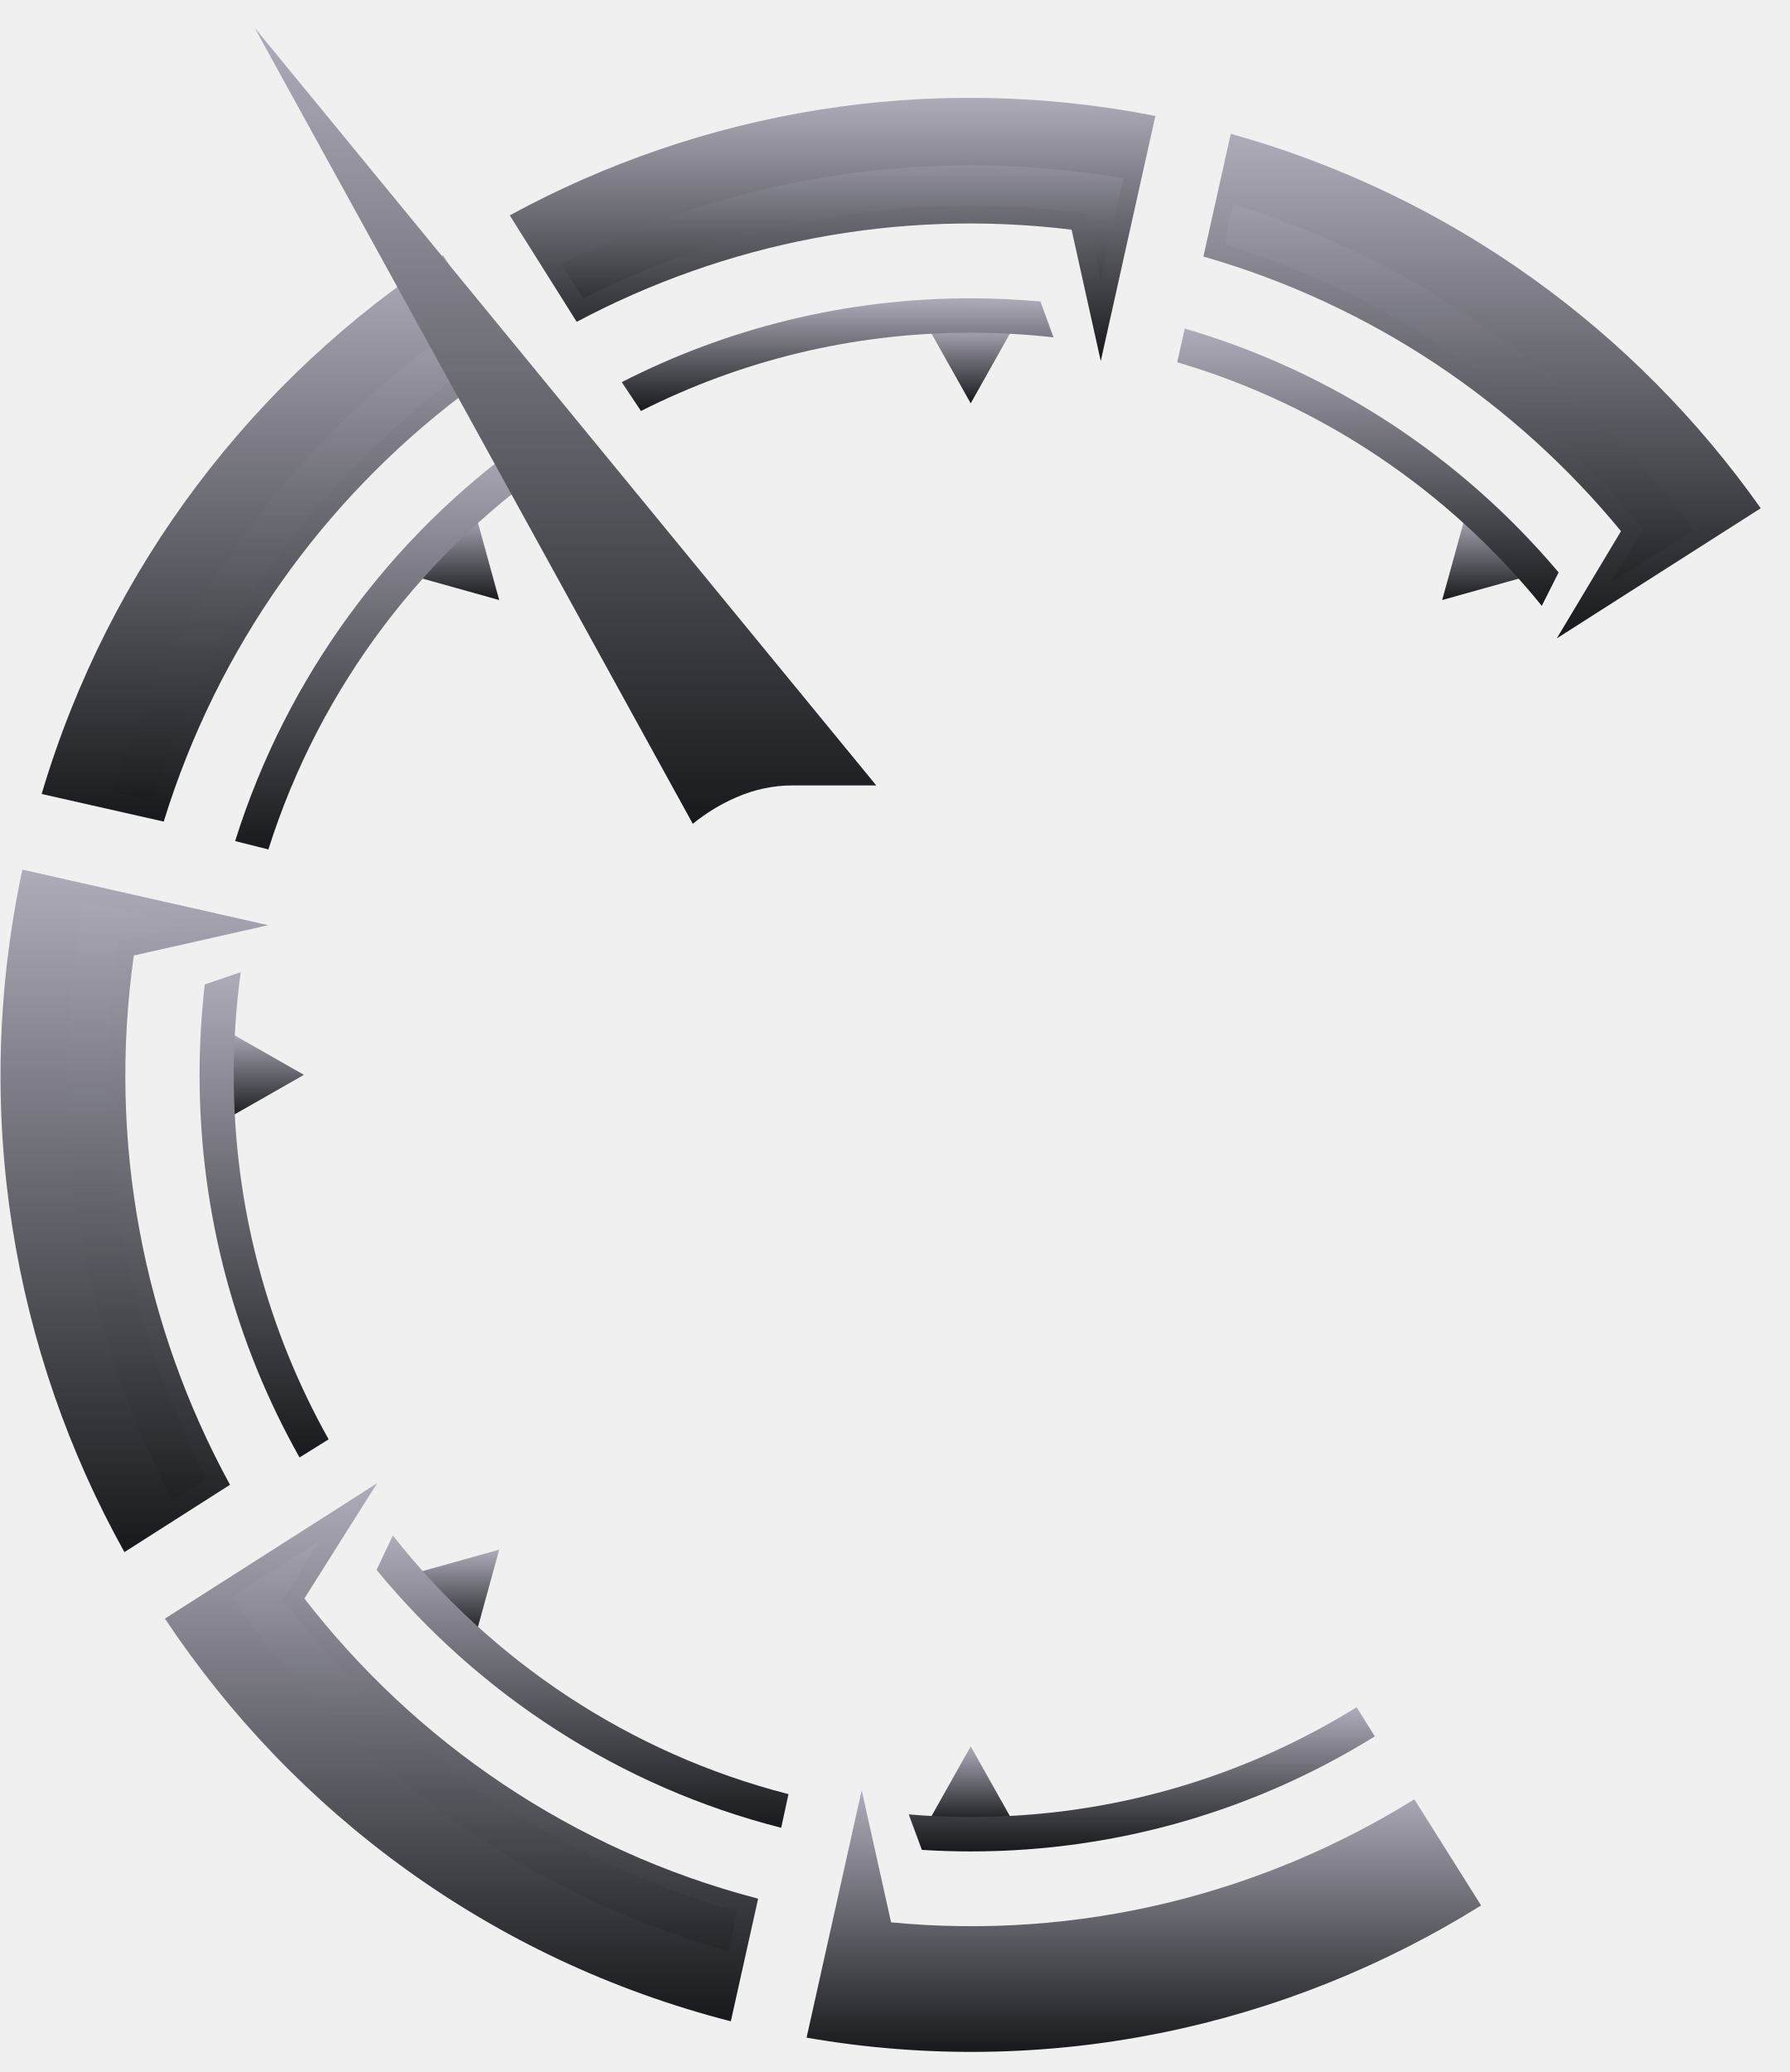
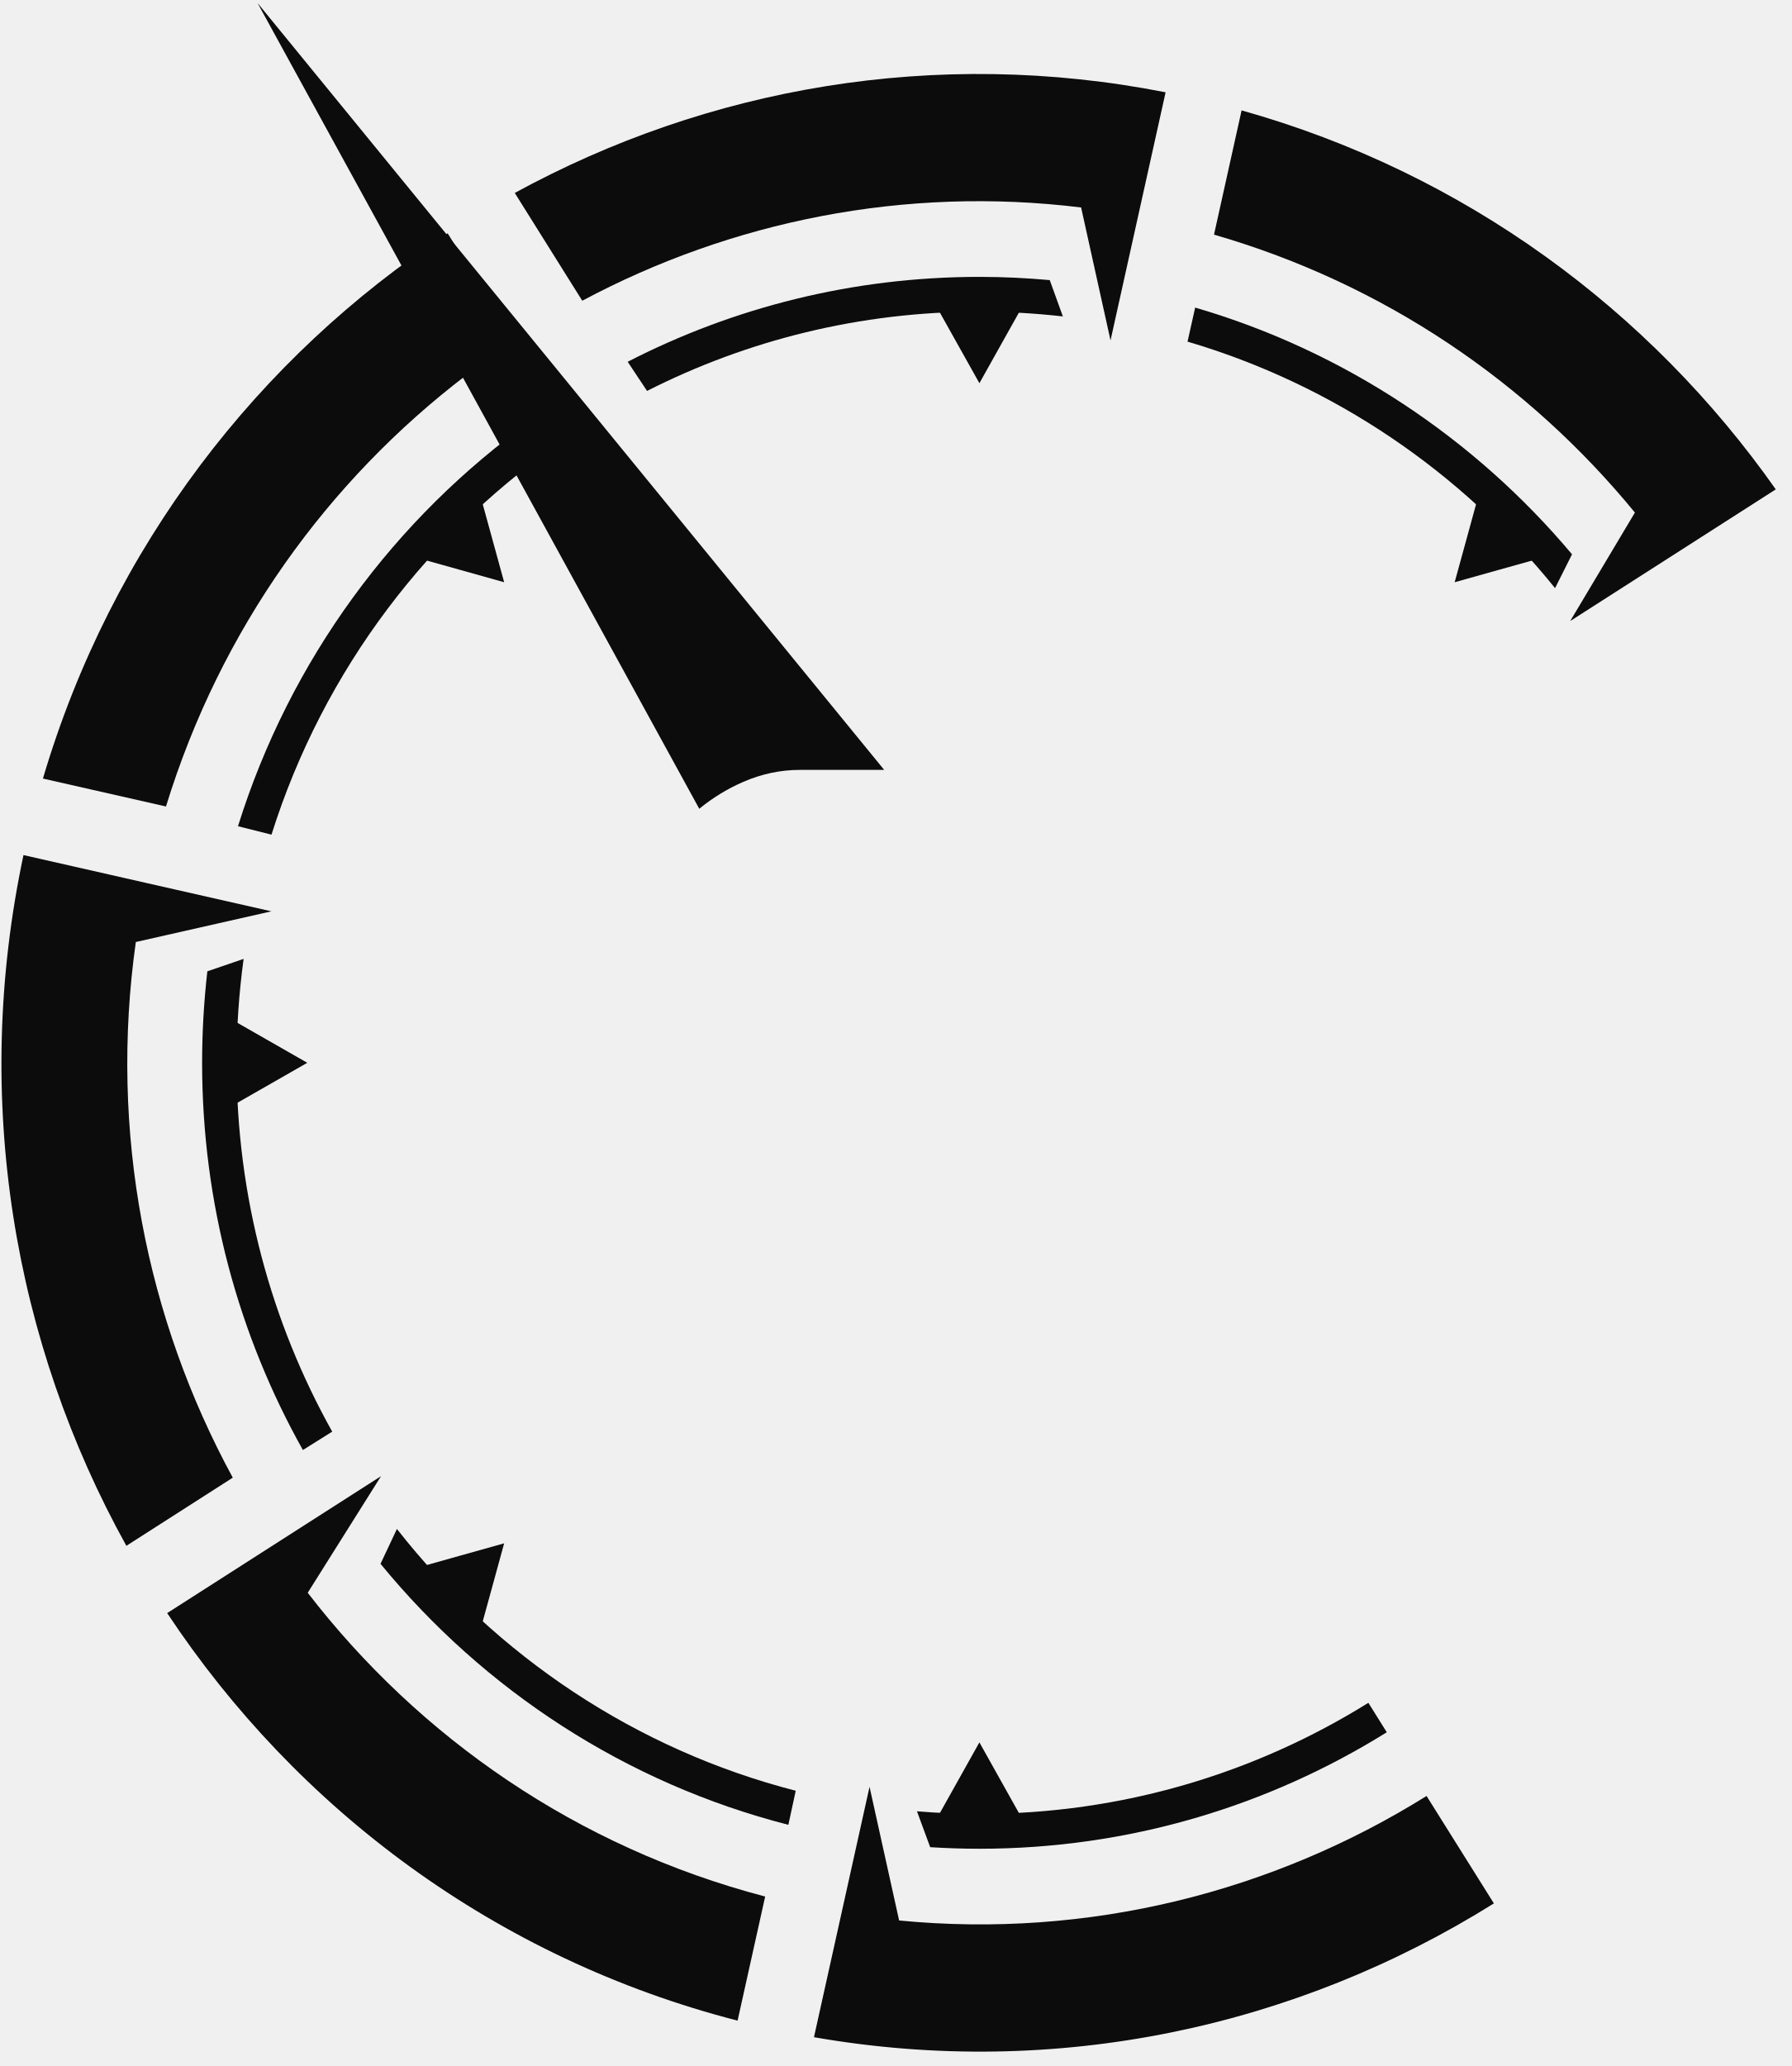
- <svg xmlns="http://www.w3.org/2000/svg" width="57" height="66" viewBox="0 0 57 66" fill="none">
-   <g clip-path="url(#clip0_735_580)">
-     <path fill-rule="evenodd" clip-rule="evenodd" d="M30.924 12.848L31.62 11.609L32.316 10.371H30.924H29.532L30.227 11.609L30.924 12.848Z" fill="url(#paint0_linear_735_580)" />
-     <path fill-rule="evenodd" clip-rule="evenodd" d="M30.924 55.627L31.62 56.866L32.316 58.104H30.924H29.532L30.227 56.866L30.924 55.627Z" fill="url(#paint1_linear_735_580)" />
-     <path fill-rule="evenodd" clip-rule="evenodd" d="M9.682 34.237L8.452 33.536L7.222 32.836V34.237V35.639L8.452 34.939L9.682 34.237Z" fill="url(#paint2_linear_735_580)" />
-     <path fill-rule="evenodd" clip-rule="evenodd" d="M15.903 19.113L15.526 17.741L15.148 16.369L14.164 17.361L13.18 18.352L14.541 18.732L15.903 19.113Z" fill="url(#paint3_linear_735_580)" />
-     <path fill-rule="evenodd" clip-rule="evenodd" d="M15.903 49.362L14.541 49.742L13.18 50.123L14.164 51.114L15.148 52.105L15.526 50.734L15.903 49.362Z" fill="url(#paint4_linear_735_580)" />
-     <path fill-rule="evenodd" clip-rule="evenodd" d="M45.943 19.113L46.322 17.741L46.699 16.369L47.683 17.361L48.668 18.352L47.306 18.732L45.943 19.113Z" fill="url(#paint5_linear_735_580)" />
-     <path fill-rule="evenodd" clip-rule="evenodd" d="M24.152 60.479C18.209 58.928 13.224 55.474 9.696 50.917L12.013 47.247L5.254 51.558C9.352 57.719 15.631 62.424 23.282 64.385L24.152 60.478V60.479Z" fill="url(#paint6_linear_735_580)" />
-     <path fill-rule="evenodd" clip-rule="evenodd" d="M45.057 57.313C40.191 60.336 34.372 61.81 28.387 61.233L27.451 57.025L26.567 60.992L25.695 64.906C33.386 66.241 40.965 64.57 47.183 60.695L45.056 57.314L45.057 57.313Z" fill="url(#paint7_linear_735_580)" />
-     <path fill-rule="evenodd" clip-rule="evenodd" d="M38.338 8.172C43.72 9.719 48.282 12.84 51.64 16.919L49.595 20.334L56.092 16.189C52.111 10.557 46.266 6.233 39.209 4.261L38.337 8.173L38.338 8.172Z" fill="url(#paint8_linear_735_580)" />
-     <path fill-rule="evenodd" clip-rule="evenodd" d="M18.373 10.251C23.086 7.747 28.552 6.634 34.137 7.316L35.067 11.501L36.807 3.692C29.532 2.266 22.323 3.547 16.239 6.86L18.372 10.252L18.373 10.251Z" fill="url(#paint9_linear_735_580)" />
-     <path fill-rule="evenodd" clip-rule="evenodd" d="M5.216 26.17C6.937 20.589 10.33 15.919 14.702 12.598L18.344 14.848L16.316 11.625L16.242 11.512H16.244L14.117 8.129C8.143 12.028 3.495 17.994 1.327 25.291L5.216 26.17Z" fill="url(#paint10_linear_735_580)" />
-     <path fill-rule="evenodd" clip-rule="evenodd" d="M0.713 27.7C-0.932 35.4 0.411 43.058 3.964 49.44L7.327 47.295C4.597 42.298 3.415 36.422 4.263 30.436L8.547 29.47L4.593 28.577L0.712 27.7H0.713Z" fill="url(#paint11_linear_735_580)" />
-     <path opacity="0.27" d="M52.074 16.558L52.33 16.867L51.311 18.568L53.959 16.879L53.853 16.738C50.226 11.928 45.188 8.352 39.453 6.561L39.287 6.509L39.004 7.779L39.145 7.824C44.212 9.417 48.686 12.443 52.074 16.558V16.558Z" fill="url(#paint12_linear_735_580)" />
-     <path opacity="0.27" d="M4.884 25.365C6.651 20.089 9.949 15.498 14.364 12.146L14.67 11.913L16.568 13.087L15.843 11.934L15.458 11.342L15.467 11.336L14.786 10.253L14.648 10.348C9.501 13.911 5.615 19.078 3.633 25.049L3.576 25.219L4.837 25.504L4.883 25.366L4.884 25.365Z" fill="url(#paint13_linear_735_580)" />
-     <path opacity="0.27" d="M18.703 9.444C23.505 7.04 28.881 6.103 34.206 6.754L34.601 6.802L35.069 8.908L35.788 5.682L35.62 5.654C34.068 5.398 32.497 5.268 30.924 5.268C26.443 5.268 22.047 6.306 18.041 8.33L17.881 8.411L18.573 9.511L18.703 9.445V9.444Z" fill="url(#paint14_linear_735_580)" />
-     <path opacity="0.27" d="M3.875 39.198C3.347 36.284 3.291 33.288 3.706 30.356L3.761 29.968L5.973 29.47L2.676 28.725L2.645 28.89C2.319 30.652 2.154 32.443 2.154 34.237C2.154 38.913 3.261 43.492 5.412 47.637L5.493 47.793L6.583 47.097L6.516 46.966C5.258 44.523 4.366 41.904 3.876 39.198H3.875Z" fill="url(#paint15_linear_735_580)" />
-     <path opacity="0.27" d="M9.252 51.266L9.008 50.951L10.187 49.084L7.372 50.88L7.471 51.02C11.257 56.375 16.751 60.305 23.039 62.106L23.203 62.153L23.485 60.886L23.339 60.844C17.742 59.23 12.832 55.891 9.253 51.266H9.252Z" fill="url(#paint16_linear_735_580)" />
-     <path d="M30.924 10.597C31.815 10.597 32.695 10.649 33.561 10.746L33.147 9.603C32.415 9.537 31.674 9.501 30.924 9.501C26.923 9.501 23.145 10.465 19.807 12.173L20.419 13.091C23.58 11.495 27.147 10.597 30.924 10.597Z" fill="url(#paint17_linear_735_580)" />
-     <path d="M49.117 19.297L49.653 18.233C46.567 14.576 42.445 11.834 37.743 10.467L37.502 11.539C42.121 12.895 46.151 15.64 49.116 19.297H49.117Z" fill="url(#paint18_linear_735_580)" />
-     <path d="M17.979 14.514L16.796 14C12.441 17.088 9.128 21.565 7.491 26.791L8.55 27.057C10.191 21.869 13.561 17.46 17.979 14.514Z" fill="url(#paint19_linear_735_580)" />
-     <path d="M7.67 30.966L6.523 31.358C6.415 32.303 6.358 33.263 6.358 34.237C6.358 38.669 7.516 42.828 9.543 46.425L10.469 45.847C8.545 42.417 7.446 38.456 7.446 34.237C7.446 33.127 7.523 32.035 7.669 30.966H7.67Z" fill="url(#paint20_linear_735_580)" />
-     <path d="M30.924 57.878C30.258 57.878 29.6 57.85 28.95 57.795L29.368 58.925C29.883 58.957 30.402 58.974 30.925 58.974C35.645 58.974 40.054 57.632 43.798 55.308L43.217 54.381C39.641 56.598 35.432 57.877 30.925 57.877L30.924 57.878Z" fill="url(#paint21_linear_735_580)" />
-     <path d="M12.515 48.91L11.997 50.007C15.27 53.986 19.757 56.916 24.886 58.221L25.119 57.149C20.062 55.854 15.66 52.906 12.515 48.91Z" fill="url(#paint22_linear_735_580)" />
-     <path fill-rule="evenodd" clip-rule="evenodd" d="M22.071 26.241C22.496 25.895 22.964 25.61 23.467 25.393C24.032 25.149 24.63 25.018 25.245 25.018H27.915L21.258 16.904L8.109 0.88L18.118 19.061L22.071 26.242V26.241Z" fill="url(#paint23_linear_735_580)" />
-   </g>
-   <defs>
-     <linearGradient id="paint0_linear_735_580" x1="30.924" y1="10.371" x2="30.924" y2="12.848" gradientUnits="userSpaceOnUse">
-       <stop stop-color="#AEACB9" />
-       <stop offset="1" stop-color="#17191C" />
-     </linearGradient>
-     <linearGradient id="paint1_linear_735_580" x1="30.924" y1="55.627" x2="30.924" y2="58.104" gradientUnits="userSpaceOnUse">
-       <stop stop-color="#AEACB9" />
-       <stop offset="1" stop-color="#17191C" />
-     </linearGradient>
-     <linearGradient id="paint2_linear_735_580" x1="8.452" y1="32.836" x2="8.452" y2="35.639" gradientUnits="userSpaceOnUse">
-       <stop stop-color="#AEACB9" />
-       <stop offset="1" stop-color="#17191C" />
-     </linearGradient>
-     <linearGradient id="paint3_linear_735_580" x1="14.542" y1="16.369" x2="14.542" y2="19.113" gradientUnits="userSpaceOnUse">
-       <stop stop-color="#AEACB9" />
-       <stop offset="1" stop-color="#17191C" />
-     </linearGradient>
-     <linearGradient id="paint4_linear_735_580" x1="14.542" y1="49.362" x2="14.542" y2="52.105" gradientUnits="userSpaceOnUse">
-       <stop stop-color="#AEACB9" />
-       <stop offset="1" stop-color="#17191C" />
-     </linearGradient>
-     <linearGradient id="paint5_linear_735_580" x1="47.306" y1="16.369" x2="47.306" y2="19.113" gradientUnits="userSpaceOnUse">
-       <stop stop-color="#AEACB9" />
-       <stop offset="1" stop-color="#17191C" />
-     </linearGradient>
-     <linearGradient id="paint6_linear_735_580" x1="14.703" y1="47.247" x2="14.703" y2="64.385" gradientUnits="userSpaceOnUse">
-       <stop stop-color="#AEACB9" />
-       <stop offset="1" stop-color="#17191C" />
-     </linearGradient>
-     <linearGradient id="paint7_linear_735_580" x1="36.439" y1="57.025" x2="36.439" y2="65.36" gradientUnits="userSpaceOnUse">
-       <stop stop-color="#AEACB9" />
-       <stop offset="1" stop-color="#17191C" />
-     </linearGradient>
-     <linearGradient id="paint8_linear_735_580" x1="47.215" y1="4.261" x2="47.215" y2="20.334" gradientUnits="userSpaceOnUse">
-       <stop stop-color="#AEACB9" />
-       <stop offset="1" stop-color="#17191C" />
-     </linearGradient>
-     <linearGradient id="paint9_linear_735_580" x1="26.523" y1="3.116" x2="26.523" y2="11.501" gradientUnits="userSpaceOnUse">
-       <stop stop-color="#AEACB9" />
-       <stop offset="1" stop-color="#17191C" />
-     </linearGradient>
-     <linearGradient id="paint10_linear_735_580" x1="9.835" y1="8.129" x2="9.835" y2="26.17" gradientUnits="userSpaceOnUse">
-       <stop stop-color="#AEACB9" />
-       <stop offset="1" stop-color="#17191C" />
-     </linearGradient>
-     <linearGradient id="paint11_linear_735_580" x1="4.282" y1="27.7" x2="4.282" y2="49.44" gradientUnits="userSpaceOnUse">
-       <stop stop-color="#AEACB9" />
-       <stop offset="1" stop-color="#17191C" />
-     </linearGradient>
-     <linearGradient id="paint12_linear_735_580" x1="46.481" y1="6.509" x2="46.481" y2="18.568" gradientUnits="userSpaceOnUse">
-       <stop stop-color="#AEACB9" />
-       <stop offset="1" stop-color="#17191C" />
-     </linearGradient>
-     <linearGradient id="paint13_linear_735_580" x1="10.072" y1="10.253" x2="10.072" y2="25.504" gradientUnits="userSpaceOnUse">
-       <stop stop-color="#AEACB9" />
-       <stop offset="1" stop-color="#17191C" />
-     </linearGradient>
-     <linearGradient id="paint14_linear_735_580" x1="26.835" y1="5.268" x2="26.835" y2="9.511" gradientUnits="userSpaceOnUse">
-       <stop stop-color="#AEACB9" />
-       <stop offset="1" stop-color="#17191C" />
-     </linearGradient>
-     <linearGradient id="paint15_linear_735_580" x1="4.369" y1="28.725" x2="4.369" y2="47.793" gradientUnits="userSpaceOnUse">
-       <stop stop-color="#AEACB9" />
-       <stop offset="1" stop-color="#17191C" />
-     </linearGradient>
-     <linearGradient id="paint16_linear_735_580" x1="15.429" y1="49.084" x2="15.429" y2="62.153" gradientUnits="userSpaceOnUse">
-       <stop stop-color="#AEACB9" />
-       <stop offset="1" stop-color="#17191C" />
-     </linearGradient>
-     <linearGradient id="paint17_linear_735_580" x1="26.684" y1="9.501" x2="26.684" y2="13.091" gradientUnits="userSpaceOnUse">
-       <stop stop-color="#AEACB9" />
-       <stop offset="1" stop-color="#17191C" />
-     </linearGradient>
-     <linearGradient id="paint18_linear_735_580" x1="43.577" y1="10.467" x2="43.577" y2="19.297" gradientUnits="userSpaceOnUse">
-       <stop stop-color="#AEACB9" />
-       <stop offset="1" stop-color="#17191C" />
-     </linearGradient>
-     <linearGradient id="paint19_linear_735_580" x1="12.735" y1="14" x2="12.735" y2="27.057" gradientUnits="userSpaceOnUse">
-       <stop stop-color="#AEACB9" />
-       <stop offset="1" stop-color="#17191C" />
-     </linearGradient>
-     <linearGradient id="paint20_linear_735_580" x1="8.414" y1="30.966" x2="8.414" y2="46.425" gradientUnits="userSpaceOnUse">
-       <stop stop-color="#AEACB9" />
-       <stop offset="1" stop-color="#17191C" />
-     </linearGradient>
-     <linearGradient id="paint21_linear_735_580" x1="36.374" y1="54.381" x2="36.374" y2="58.974" gradientUnits="userSpaceOnUse">
-       <stop stop-color="#AEACB9" />
-       <stop offset="1" stop-color="#17191C" />
-     </linearGradient>
-     <linearGradient id="paint22_linear_735_580" x1="18.558" y1="48.91" x2="18.558" y2="58.221" gradientUnits="userSpaceOnUse">
-       <stop stop-color="#AEACB9" />
-       <stop offset="1" stop-color="#17191C" />
-     </linearGradient>
-     <linearGradient id="paint23_linear_735_580" x1="18.012" y1="0.88" x2="18.012" y2="26.242" gradientUnits="userSpaceOnUse">
-       <stop stop-color="#AEACB9" />
-       <stop offset="1" stop-color="#17191C" />
-     </linearGradient>
-     <clipPath id="clip0_735_580">
-       <rect width="57" height="66" fill="white" transform="translate(0 0.000244141)" />
-     </clipPath>
-   </defs>
+ <svg xmlns="http://www.w3.org/2000/svg" width="72" height="83" viewBox="0 0 72 83" fill="none">
+   <path fill-rule="evenodd" clip-rule="evenodd" d="M39.357 15.395L40.242 13.813L41.127 12.233H39.357H37.587L38.471 13.813L39.357 15.395Z" fill="#0C0C0C" />
+   <path fill-rule="evenodd" clip-rule="evenodd" d="M39.357 69.999L40.242 71.581L41.127 73.161H39.357H37.587L38.471 71.581L39.357 69.999Z" fill="#0C0C0C" />
+   <path fill-rule="evenodd" clip-rule="evenodd" d="M12.348 42.697L10.784 41.802L9.22 40.908V42.697V44.486L10.784 43.592L12.348 42.697Z" fill="#0C0C0C" />
+   <path fill-rule="evenodd" clip-rule="evenodd" d="M20.259 23.391L19.779 21.641L19.298 19.89L18.047 21.156L16.796 22.421L18.527 22.905L20.259 23.391Z" fill="#0C0C0C" />
+   <path fill-rule="evenodd" clip-rule="evenodd" d="M20.259 62.002L18.527 62.487L16.796 62.973L18.047 64.238L19.298 65.504L19.779 63.753L20.259 62.002Z" fill="#0C0C0C" />
+   <path fill-rule="evenodd" clip-rule="evenodd" d="M58.455 23.391L58.936 21.641L59.416 19.89L60.667 21.156L61.919 22.421L60.187 22.905L58.455 23.391Z" fill="#0C0C0C" />
+   <path fill-rule="evenodd" clip-rule="evenodd" d="M30.748 76.192C23.191 74.213 16.851 69.804 12.366 63.988L15.312 59.303L6.718 64.805C11.928 72.669 19.913 78.675 29.64 81.178L30.748 76.191V76.192Z" fill="#0C0C0C" />
+   <path fill-rule="evenodd" clip-rule="evenodd" d="M57.327 72.151C51.14 76.01 43.742 77.892 36.131 77.154L34.942 71.784L33.818 76.848L32.709 81.843C42.487 83.548 52.124 81.415 60.031 76.468L57.326 72.152L57.327 72.151Z" fill="#0C0C0C" />
+   <path fill-rule="evenodd" clip-rule="evenodd" d="M48.785 9.427C55.628 11.402 61.429 15.386 65.698 20.592L63.098 24.95L71.359 19.66C66.298 12.471 58.866 6.952 49.893 4.435L48.784 9.428L48.785 9.427Z" fill="#0C0C0C" />
+   <path fill-rule="evenodd" clip-rule="evenodd" d="M23.399 12.081C29.392 8.885 36.342 7.463 43.444 8.335L44.626 13.676L46.839 3.708C37.589 1.888 28.422 3.524 20.686 7.752L23.398 12.082L23.399 12.081Z" fill="#0C0C0C" />
+   <path fill-rule="evenodd" clip-rule="evenodd" d="M6.67 32.4C8.858 25.276 13.173 19.315 18.732 15.077L23.362 17.948L20.784 13.834L20.69 13.69H20.692L17.987 9.372C10.392 14.348 4.481 21.963 1.725 31.278L6.67 32.4Z" fill="#0C0C0C" />
+   <path fill-rule="evenodd" clip-rule="evenodd" d="M0.944 34.352C-1.148 44.181 0.56 53.956 5.078 62.102L9.354 59.364C5.883 52.986 4.38 45.486 5.458 37.845L10.906 36.612L5.877 35.472L0.943 34.352H0.944Z" fill="#0C0C0C" />
+   <path opacity="0.27" d="M66.251 20.13L66.576 20.526L65.28 22.696L68.647 20.541L68.512 20.361C63.901 14.22 57.495 9.657 50.203 7.371L49.992 7.304L49.632 8.925L49.812 8.982C56.254 11.016 61.943 14.878 66.251 20.131V20.13Z" fill="#0C0C0C" />
+   <path opacity="0.27" d="M6.247 31.372C8.494 24.638 12.687 18.777 18.3 14.499L18.689 14.202L21.104 15.7L20.181 14.228L19.692 13.473L19.703 13.466L18.838 12.083L18.662 12.204C12.117 16.752 7.177 23.347 4.656 30.968L4.584 31.186L6.187 31.549L6.246 31.373L6.247 31.372Z" fill="#0C0C0C" />
+   <path opacity="0.27" d="M23.819 11.051C29.924 7.981 36.759 6.785 43.531 7.617L44.033 7.678L44.628 10.366L45.542 6.248L45.328 6.212C43.355 5.885 41.358 5.72 39.357 5.72C33.659 5.72 28.07 7.045 22.976 9.628L22.773 9.731L23.654 11.135L23.819 11.052V11.051Z" fill="#0C0C0C" />
+   <path opacity="0.27" d="M4.964 49.029C4.293 45.31 4.222 41.486 4.749 37.743L4.819 37.248L7.632 36.612L3.439 35.66L3.401 35.871C2.986 38.121 2.776 40.407 2.776 42.697C2.776 48.665 4.184 54.51 6.919 59.8L7.022 59.999L8.408 59.112L8.322 58.944C6.722 55.827 5.589 52.483 4.965 49.029H4.964Z" fill="#0C0C0C" />
+   <path opacity="0.27" d="M11.801 64.433L11.492 64.03L12.99 61.648L9.411 63.94L9.537 64.118C14.351 70.954 21.337 75.971 29.332 78.269L29.54 78.329L29.899 76.712L29.713 76.658C22.597 74.599 16.354 70.335 11.803 64.433H11.801Z" fill="#0C0C0C" />
+   <path d="M39.358 12.521C40.491 12.521 41.61 12.588 42.711 12.712L42.184 11.253C41.254 11.169 40.311 11.123 39.358 11.123C34.27 11.123 29.467 12.353 25.223 14.534L26.001 15.705C30.02 13.668 34.555 12.521 39.358 12.521Z" fill="#0C0C0C" />
+   <path d="M62.49 23.627L63.171 22.269C59.248 17.601 54.007 14.101 48.027 12.357L47.721 13.725C53.594 15.455 58.719 18.959 62.489 23.627H62.49Z" fill="#0C0C0C" />
+   <path d="M22.898 17.522L21.394 16.866C15.857 20.807 11.645 26.522 9.563 33.193L10.91 33.531C12.996 26.91 17.281 21.282 22.898 17.522Z" fill="#0C0C0C" />
+   <path d="M9.791 38.522L8.332 39.022C8.194 40.228 8.122 41.453 8.122 42.697C8.122 48.353 9.595 53.662 12.172 58.253L13.35 57.515C10.903 53.138 9.506 48.083 9.506 42.697C9.506 41.28 9.603 39.886 9.79 38.522H9.791Z" fill="#0C0C0C" />
+   <path d="M39.358 72.873C38.512 72.873 37.675 72.836 36.848 72.767L37.379 74.209C38.034 74.25 38.694 74.272 39.359 74.272C45.361 74.272 50.967 72.558 55.727 69.592L54.988 68.409C50.442 71.239 45.09 72.872 39.359 72.872L39.358 72.873Z" fill="#0C0C0C" />
+   <path d="M15.95 61.425L15.291 62.825C19.453 67.904 25.159 71.644 31.68 73.31L31.976 71.942C25.546 70.289 19.95 66.525 15.95 61.425Z" fill="#0C0C0C" />
+   <path fill-rule="evenodd" clip-rule="evenodd" d="M28.1 32.491C28.641 32.049 29.236 31.684 29.875 31.408C30.593 31.097 31.355 30.93 32.136 30.93H35.531L27.066 20.573L10.348 0.119L23.074 23.325L28.1 32.492V32.491Z" fill="#0C0C0C" />
</svg>
